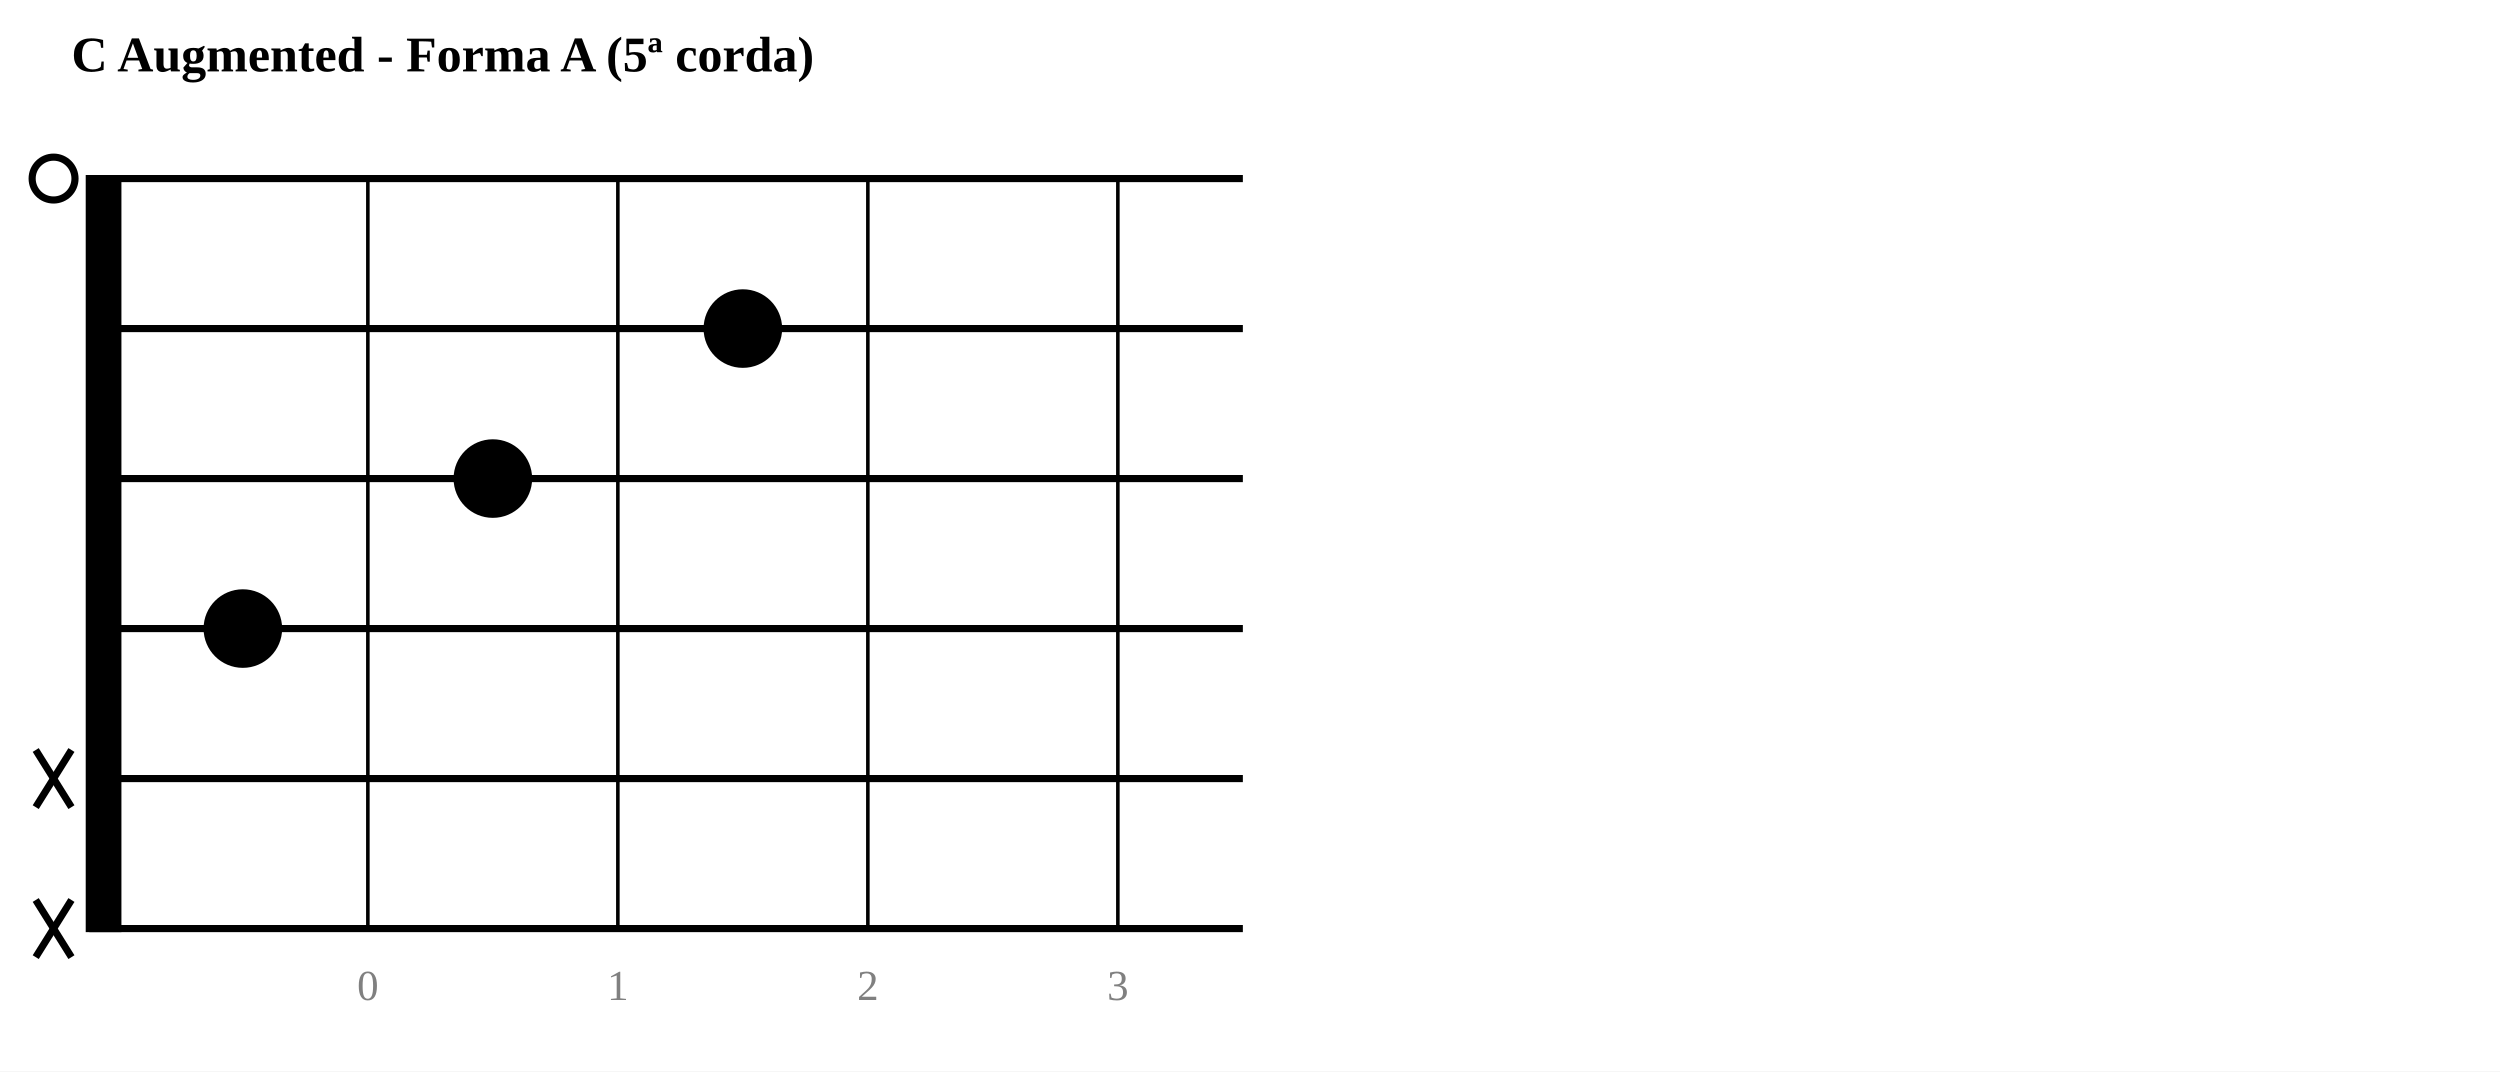
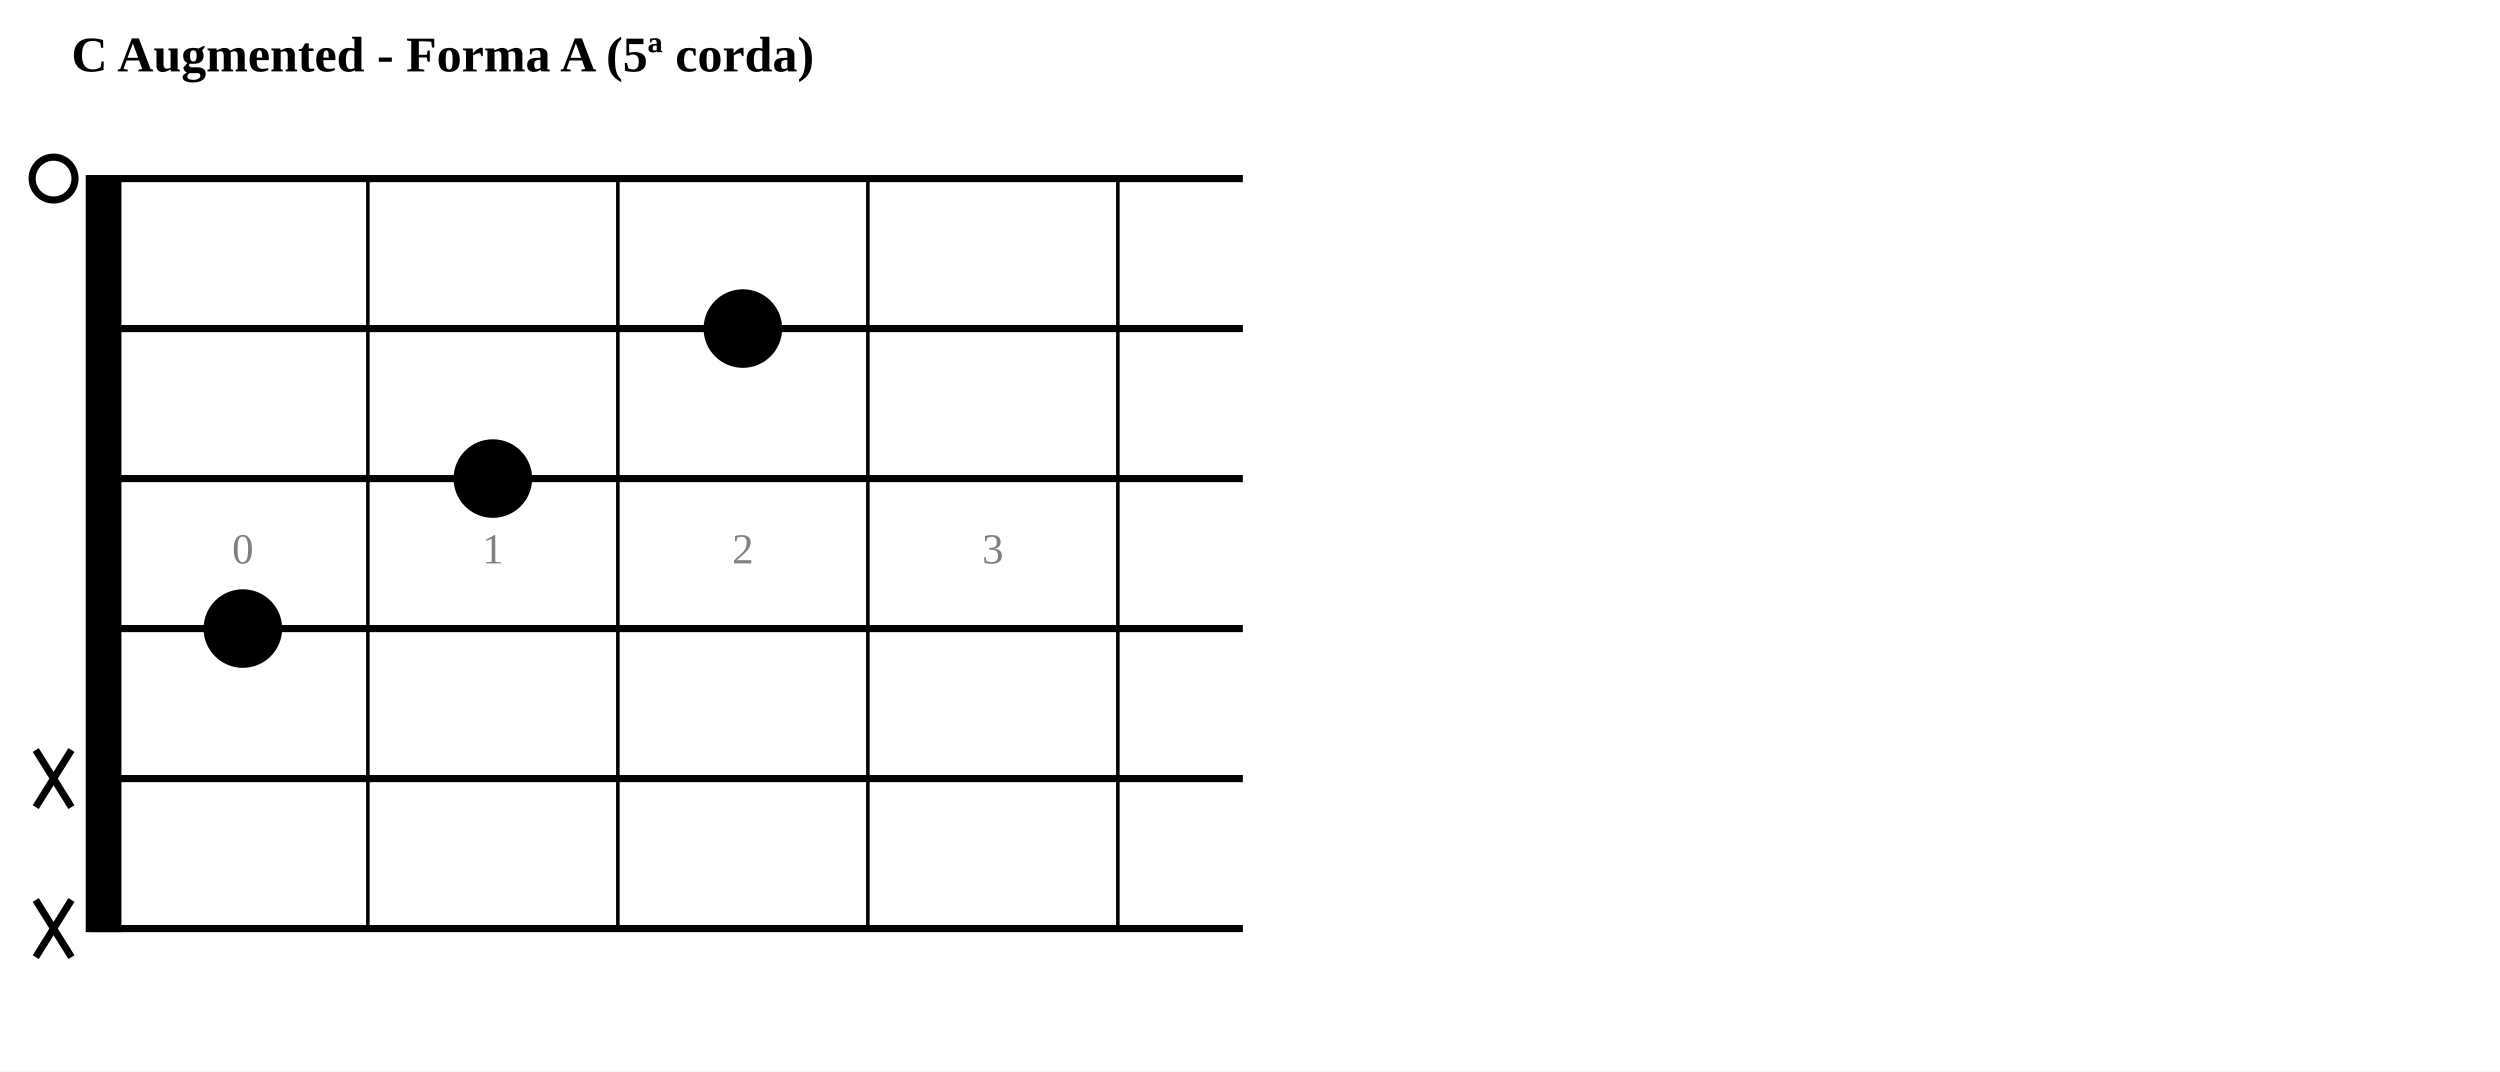
<svg xmlns="http://www.w3.org/2000/svg" width="700" height="300">
  <rect width="700" height="300" fill="white" />
  <text x="20" y="20" text-anchor="start" font-size="14" font-weight="bold">C Augmented - Forma A (5ª corda)</text>
  <rect x="25" y="50" width="8" height="210.0" fill="black" stroke="black" stroke-width="2" />
  <line x1="25" y1="50.0" x2="348.0" y2="50.0" stroke="black" stroke-width="2" />
  <line x1="25" y1="92.0" x2="348.0" y2="92.0" stroke="black" stroke-width="2" />
  <line x1="25" y1="134.0" x2="348.0" y2="134.0" stroke="black" stroke-width="2" />
  <line x1="25" y1="176.0" x2="348.0" y2="176.0" stroke="black" stroke-width="2" />
  <line x1="25" y1="218.0" x2="348.0" y2="218.0" stroke="black" stroke-width="2" />
  <line x1="25" y1="260.0" x2="348.0" y2="260.0" stroke="black" stroke-width="2" />
  <line x1="103" y1="50" x2="103" y2="260.0" stroke="black" stroke-width="1" />
-   <text x="103" y="280.0" text-anchor="middle" font-size="12" fill="gray">0</text>
  <line x1="173" y1="50" x2="173" y2="260.0" stroke="black" stroke-width="1" />
-   <text x="173" y="280.0" text-anchor="middle" font-size="12" fill="gray">1</text>
  <line x1="243" y1="50" x2="243" y2="260.0" stroke="black" stroke-width="1" />
-   <text x="243" y="280.0" text-anchor="middle" font-size="12" fill="gray">2</text>
  <line x1="313" y1="50" x2="313" y2="260.0" stroke="black" stroke-width="1" />
-   <text x="313" y="280.0" text-anchor="middle" font-size="12" fill="gray">3</text>
+   <text x="68.0" y="155.0" text-anchor="middle" font-size="12" fill="gray" dominant-baseline="middle">0</text>
+   <text x="138.0" y="155.0" text-anchor="middle" font-size="12" fill="gray" dominant-baseline="middle">1</text>
+   <text x="208.0" y="155.0" text-anchor="middle" font-size="12" fill="gray" dominant-baseline="middle">2</text>
+   <text x="278.0" y="155.0" text-anchor="middle" font-size="12" fill="gray" dominant-baseline="middle">3</text>
  <circle cx="15" cy="50.0" r="6" fill="none" stroke="black" stroke-width="2" />
  <circle cx="208.0" cy="92.0" r="10" fill="black" stroke="black" stroke-width="2" />
  <circle cx="138.0" cy="134.0" r="10" fill="black" stroke="black" stroke-width="2" />
  <circle cx="68.0" cy="176.0" r="10" fill="black" stroke="black" stroke-width="2" />
  <line x1="10" y1="210.0" x2="20" y2="226.0" stroke="black" stroke-width="2" />
  <line x1="20" y1="210.0" x2="10" y2="226.0" stroke="black" stroke-width="2" />
  <line x1="10" y1="252.0" x2="20" y2="268.0" stroke="black" stroke-width="2" />
  <line x1="20" y1="252.0" x2="10" y2="268.0" stroke="black" stroke-width="2" />
</svg>
